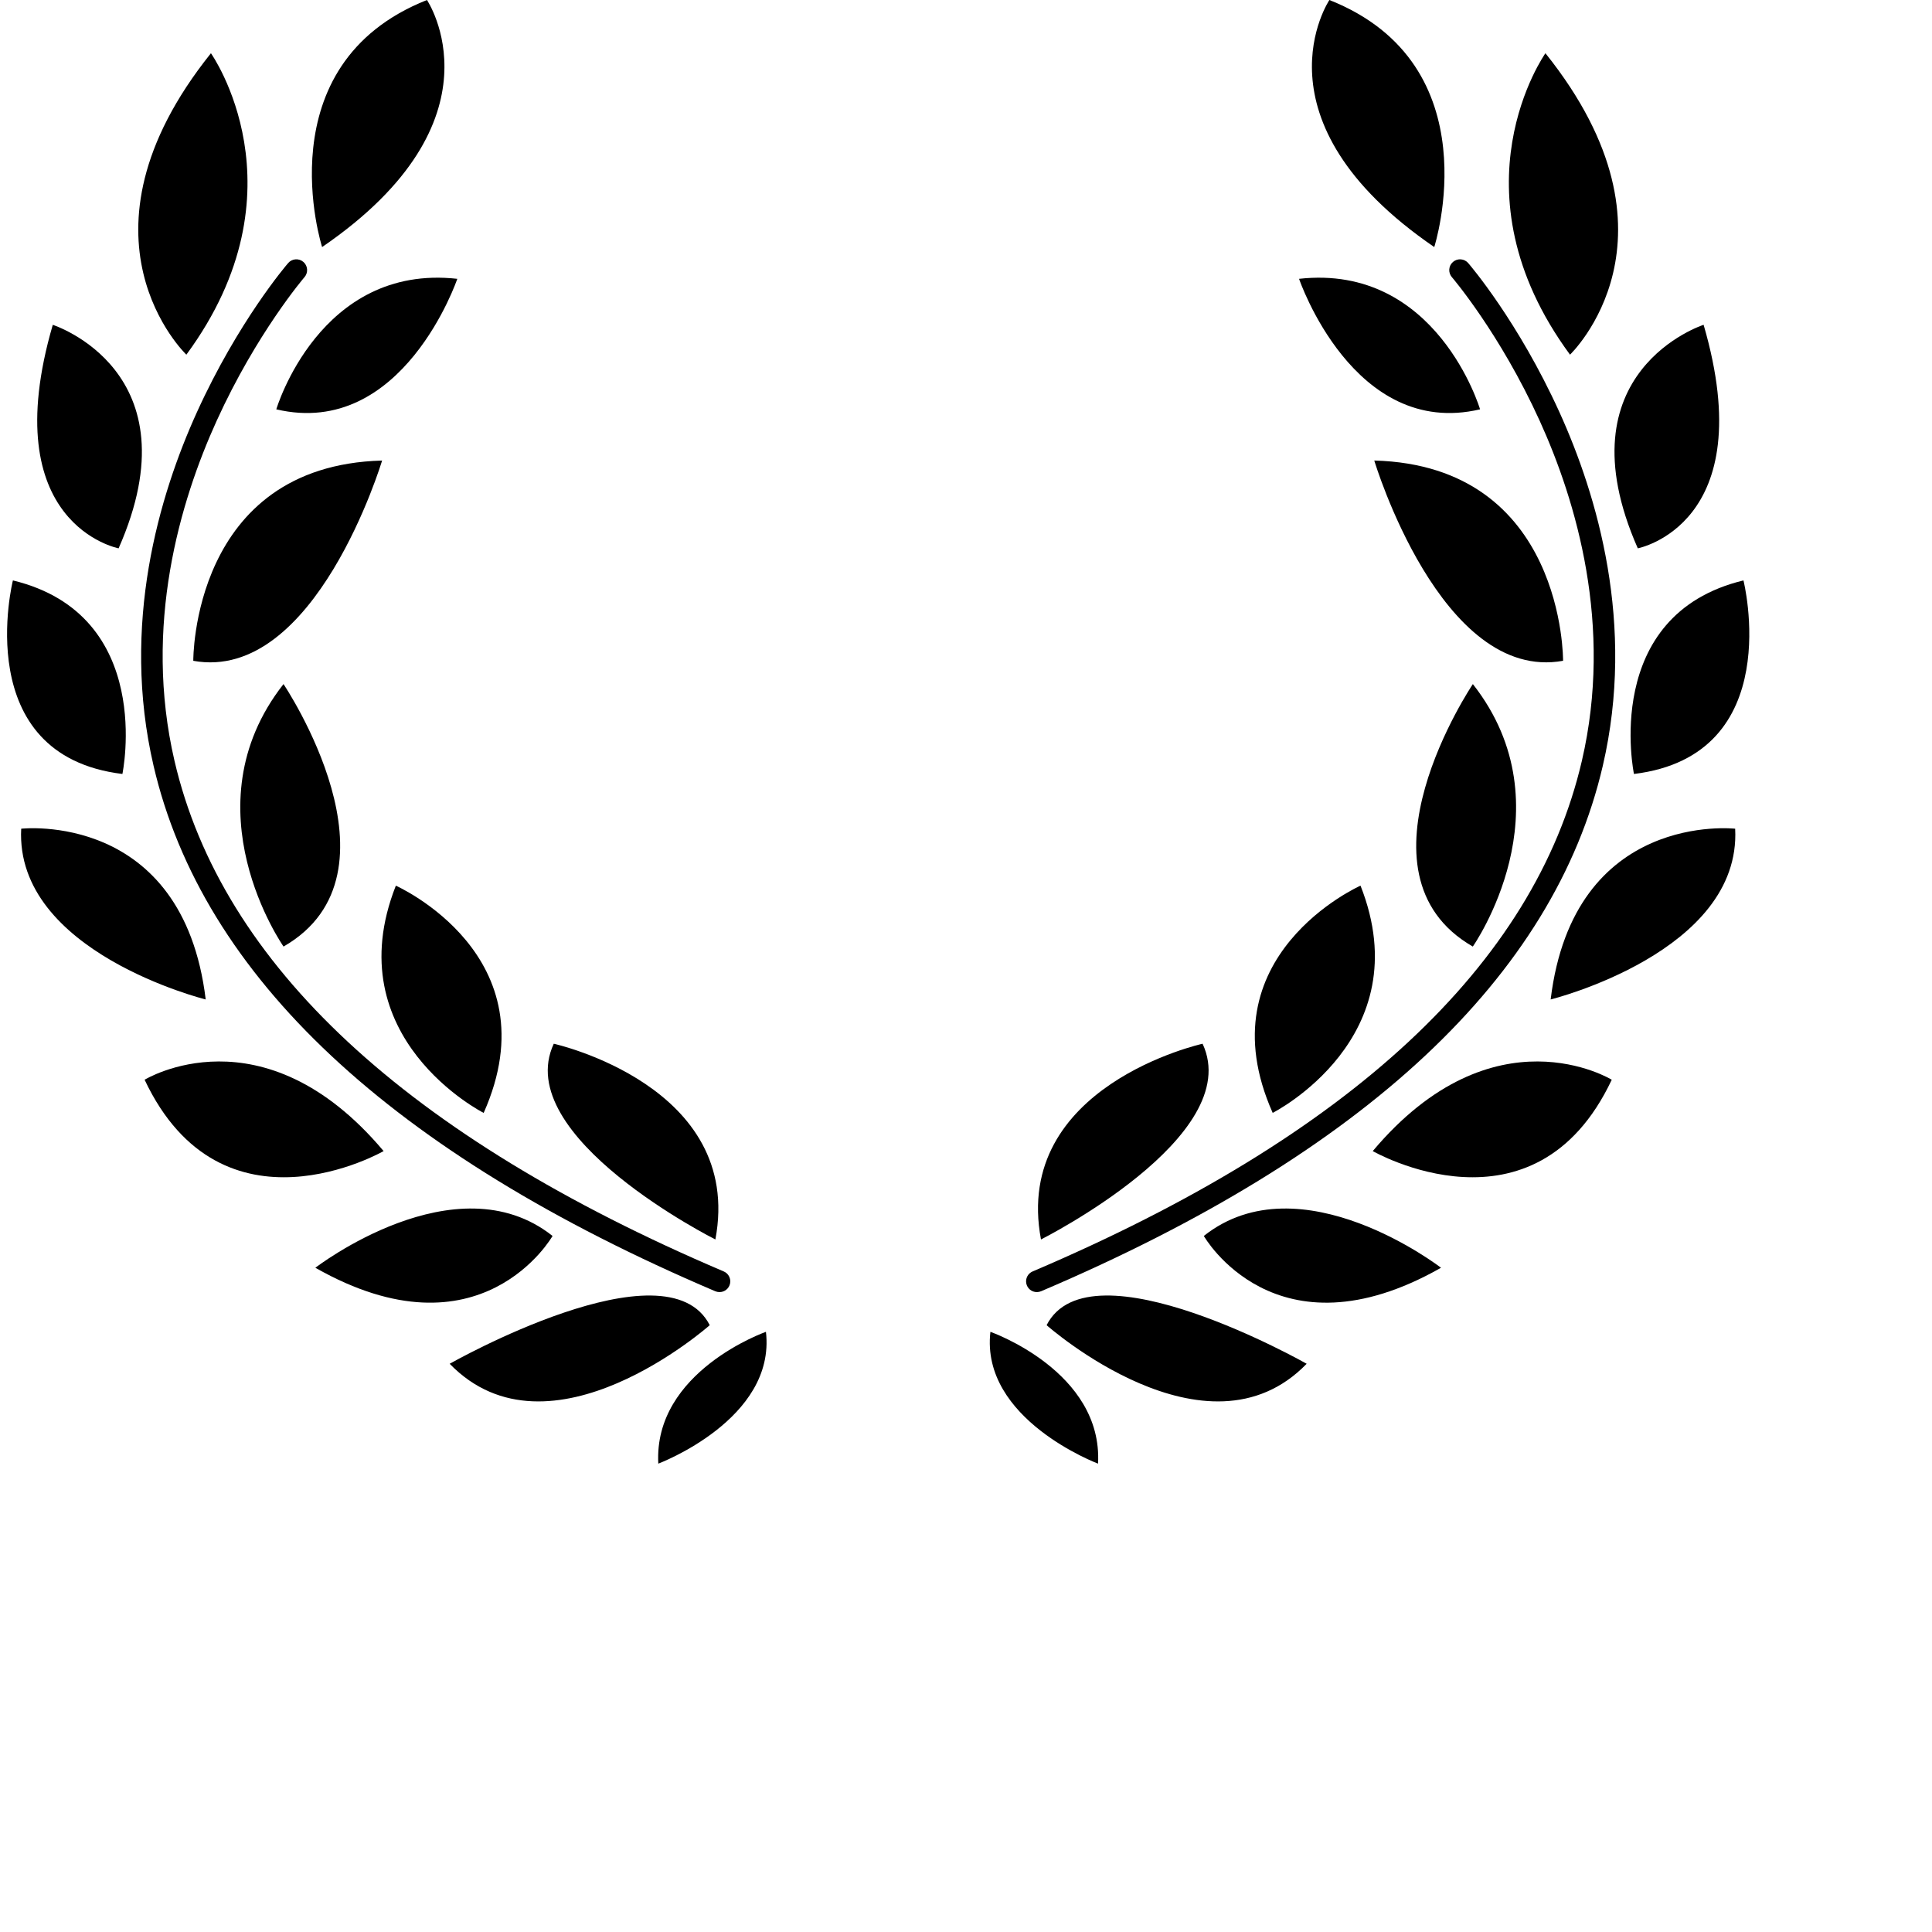
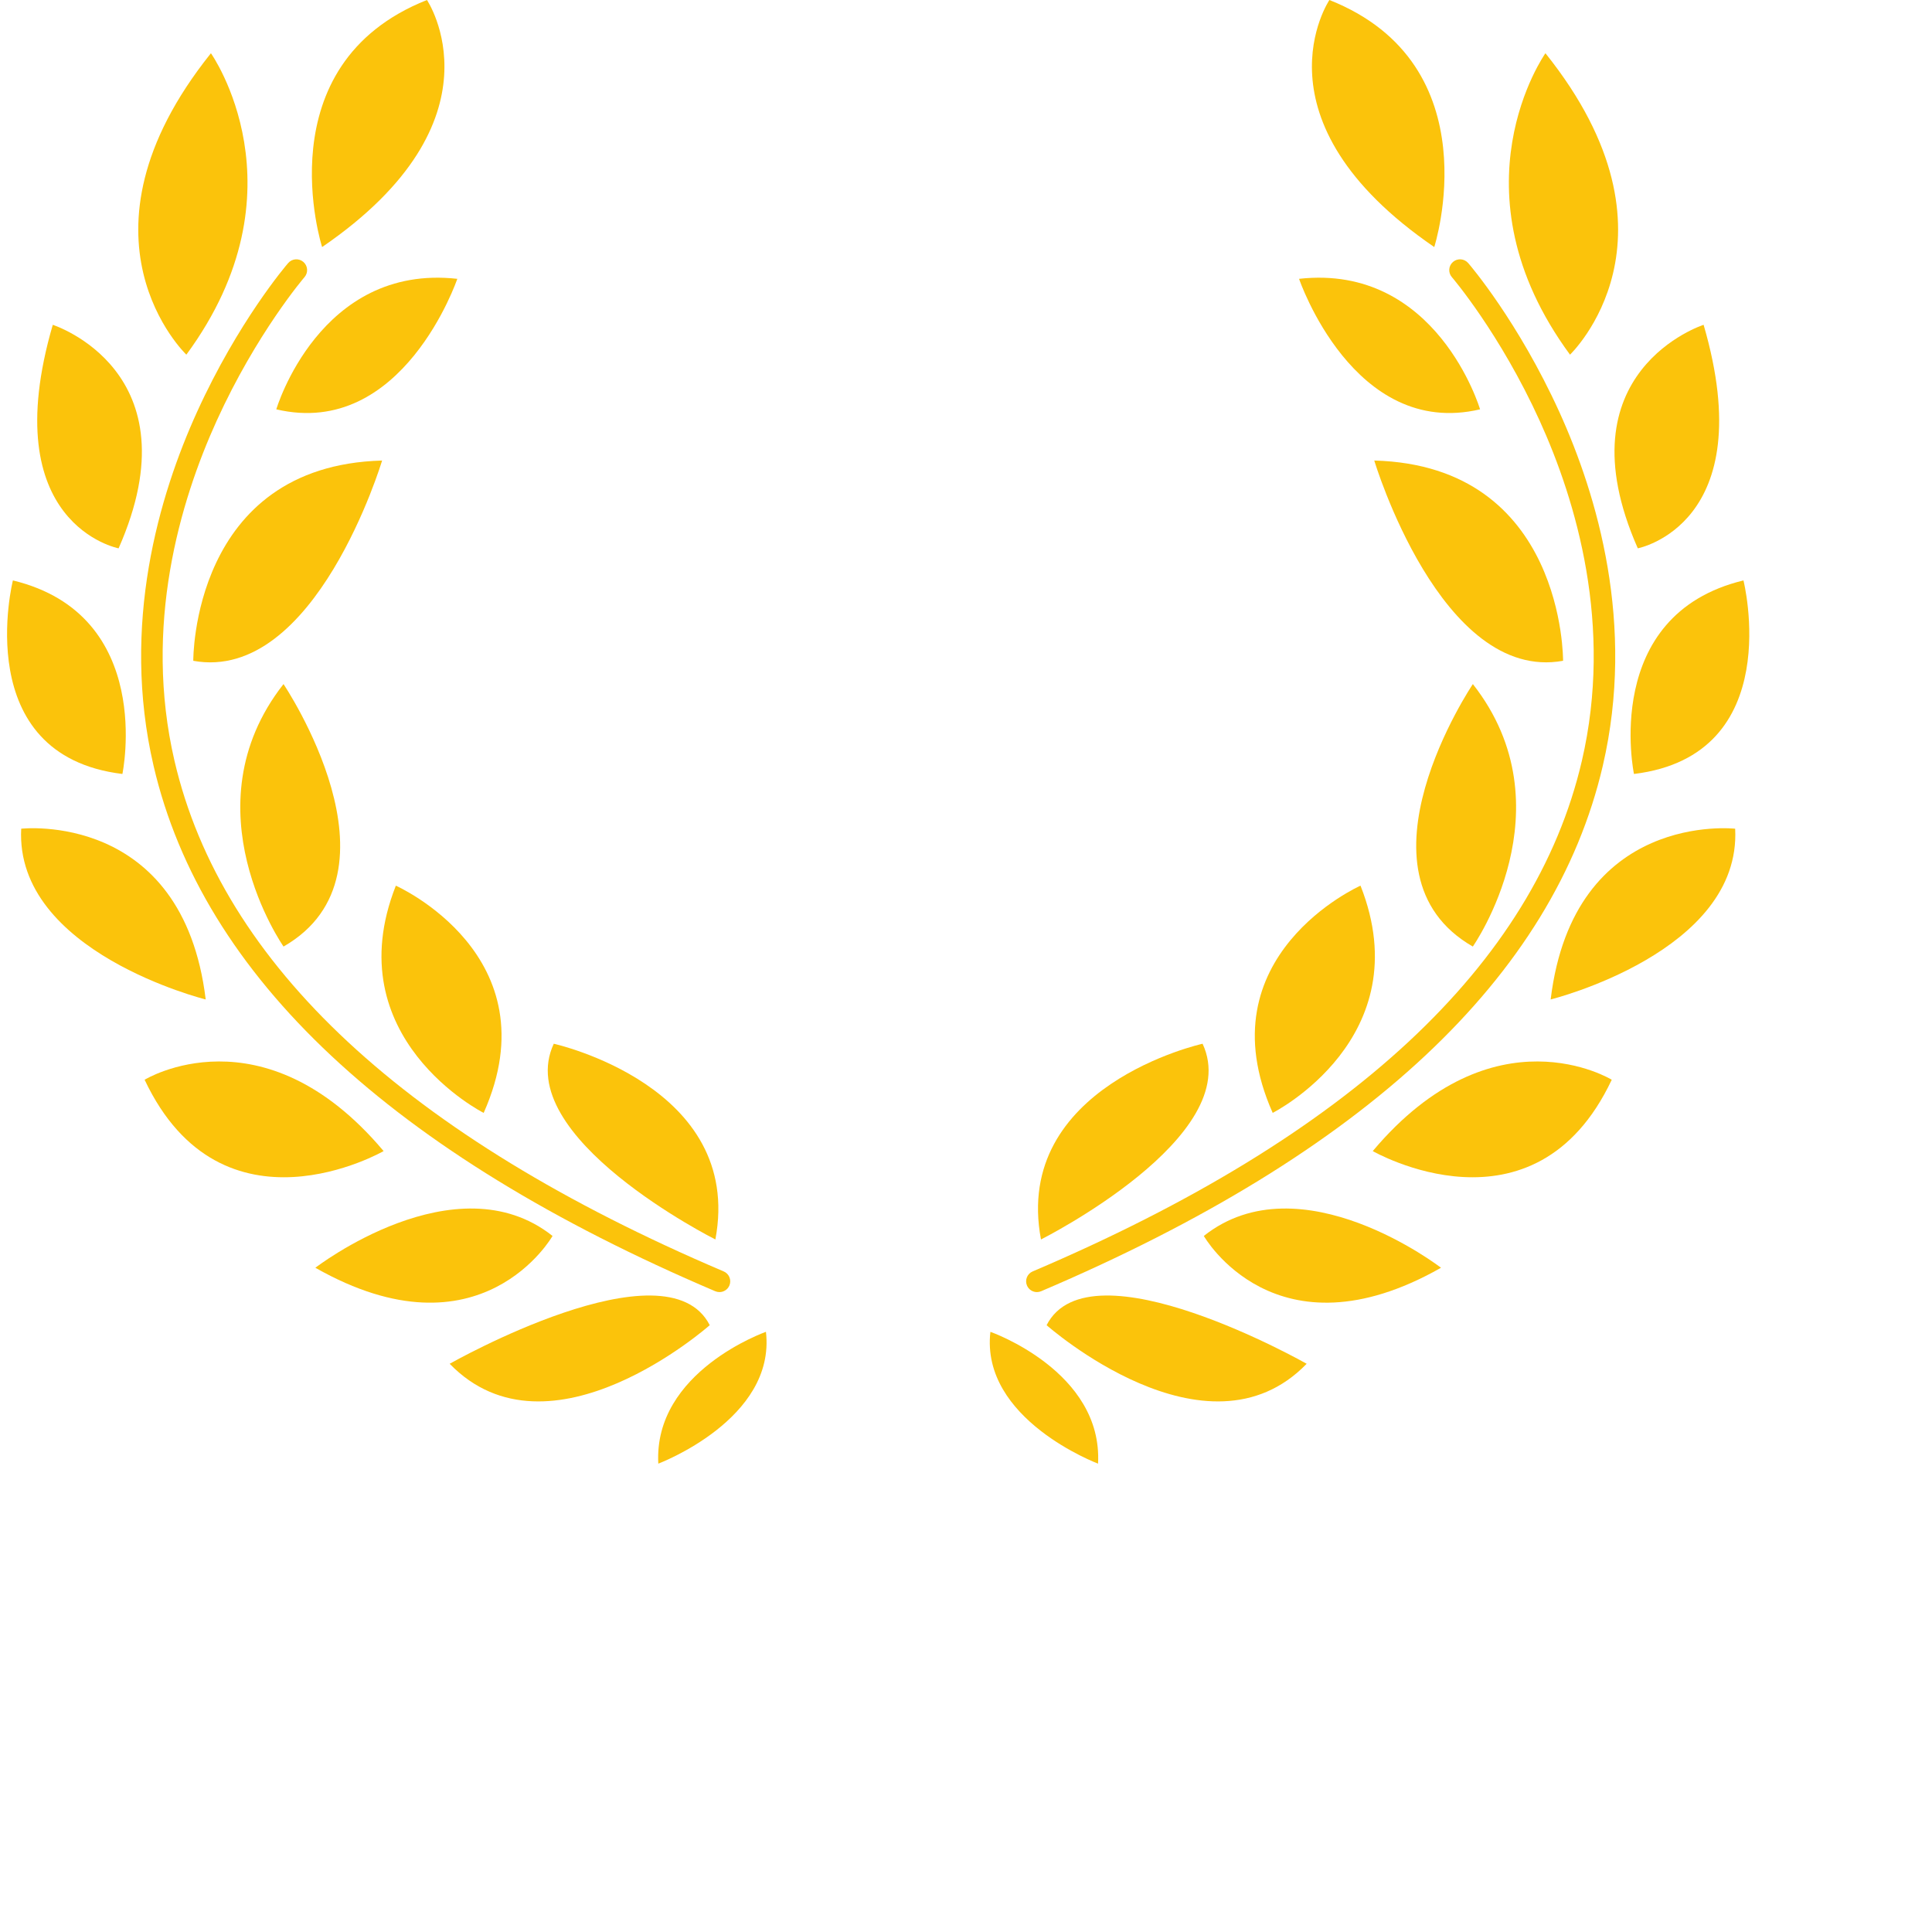
- <svg xmlns="http://www.w3.org/2000/svg" class="fill-current" viewBox="0 0 220 220">
-   <path d="M156.317 131.076c13.788-16.383 27.216-8.124 27.216-8.124-8.826 18.705-27.216 8.124-27.216 8.124" />
-   <path d="M118.074 147.133a1.225 1.225 0 0 1-.483-2.354c36.102-15.372 57.14-34.931 62.538-58.136 3.581-15.403-.636-29.56-4.8-38.724-4.527-9.96-9.95-16.302-10.005-16.364a1.225 1.225 0 0 1 .131-1.729 1.226 1.226 0 0 1 1.731.129c.233.266 5.704 6.676 10.376 16.95 4.324 9.51 8.69 24.219 4.952 40.293-5.581 24.009-27.1 44.142-63.962 59.838a1.3 1.3 0 0 1-.478.097M151.381 0c18.619 7.381 11.94 28.133 11.94 28.133C142.186 13.655 151.381 0 151.381 0m24.6 6.062c16.814 20.995 2.798 34.324 2.798 34.324-13.819-18.781-2.798-34.324-2.798-34.324" />
-   <path d="M147.926 31.75c15.693-1.748 20.612 14.862 20.612 14.862-14.414 3.393-20.612-14.862-20.612-14.862m46.067 5.236c6.631 22.757-7.495 25.452-7.495 25.452-8.915-20.188 7.495-25.452 7.495-25.452M156.49 52.44c21.7.591 21.5 22.805 21.5 22.805-13.911 2.524-21.5-22.805-21.5-22.805m11.227 25.458c11.076 14.114-.005 29.888-.005 29.888-14.507-8.346.005-29.888.005-29.888m-12.793 22.952c6.847 17.357-10 25.876-10 25.876-7.965-17.902 10-25.876 10-25.876m-36.386 40.29c-3.29-17.497 18.402-22.288 18.402-22.288 4.936 10.567-18.402 22.288-18.402 22.288m67.524-53.007c17.478-2.128 12.469-22.04 12.469-22.04-16.269 3.938-12.469 22.04-12.469 22.04m-9.486 25.677c2.614-21.548 21.01-19.443 21.01-19.443.728 14.059-21.01 19.443-21.01 19.443m-12.486 30.552c-18.866 10.719-27.009-3.622-27.009-3.622 11.009-8.735 27.009 3.622 27.009 3.622m-15.297 10.933c-11.391 11.757-29.614-4.395-29.614-4.395 4.914-9.631 29.614 4.395 29.614 4.395m-36.014-3.638s12.823 4.493 12.257 15.01c0 0-13.412-5.034-12.257-15.01m-96.312-28.705s13.428-8.259 27.216 8.124c0 0-18.39 10.581-27.216-8.124" />
-   <path d="M81.926 147.133a1.225 1.225 0 0 0 .483-2.354c-36.104-15.372-57.142-34.931-62.538-58.136-3.58-15.403.636-29.56 4.8-38.724 4.527-9.96 9.95-16.302 10.005-16.364a1.226 1.226 0 0 0-.13-1.729 1.226 1.226 0 0 0-1.732.129c-.233.266-5.704 6.676-10.376 16.95-4.324 9.51-8.69 24.219-4.952 40.293 5.58 24.009 27.1 44.142 63.962 59.838.152.064.319.097.478.097m-45.247-119S29.998 7.38 48.619 0c0 0 9.195 13.655-11.94 28.133M21.221 40.386S7.205 27.057 24.02 6.062c0 0 11.022 15.543-2.798 34.324" />
-   <path d="M31.462 46.612S36.38 30 52.074 31.75c0 0-6.198 18.255-20.612 14.862M13.505 62.44S-.624 59.744 6.01 36.989c0 0 16.407 5.262 7.495 25.453m8.505 12.806s-.2-22.215 21.5-22.805c0 0-7.589 25.326-21.5 22.805m10.278 32.538s-11.08-15.774-.005-29.888c0 0 14.512 21.543.005 29.888m22.788 18.943s-16.847-8.519-10-25.877c0 0 17.965 7.972 10 25.877m7.984-7.877s21.69 4.793 18.402 22.288c0 0-23.338-11.721-18.403-22.288M1.47 66.093s-5.01 19.912 12.468 22.04c0 0 3.8-18.102-12.469-22.04m.945 28.274s18.398-2.105 21.01 19.443c0 0-21.738-5.384-21.01-19.443M62.92 140.74s-8.144 14.339-27.01 3.622c0 0 16-12.357 27.01-3.622m17.9 10.16s-18.222 16.152-29.615 4.395c0 0 24.702-14.026 29.614-4.395m-5.857 15.767c-.564-10.517 12.257-15.01 12.257-15.01 1.157 9.976-12.257 15.01-12.257 15.01" />
+ <svg xmlns="http://www.w3.org/2000/svg" viewBox="0 0 220 220" fill="#FBC30B">
+   <g>
+     <path d="M156.317 131.076C170.105 114.693 183.533 122.952 183.533 122.952C174.707 141.657 156.317 131.076 156.317 131.076Z" fill="#FBC30B" />
+     <path d="M118.074 147.133C117.598 147.133 117.143 146.85 116.945 146.388C116.679 145.764 116.969 145.043 117.591 144.779C153.693 129.407 174.731 109.848 180.129 86.643C183.71 71.24 179.493 57.083 175.329 47.919C170.802 37.959 165.379 31.617 165.324 31.555C164.883 31.043 164.94 30.269 165.455 29.826C165.969 29.383 166.741 29.441 167.186 29.955C167.419 30.221 172.89 36.631 177.562 46.905C181.886 56.414 186.252 71.124 182.514 87.198C176.933 111.207 155.414 131.34 118.552 147.036C118.4 147.1 118.233 147.133 118.074 147.133Z" fill="#FBC30B" />
+     <path d="M151.381 0C170 7.381 163.321 28.133 163.321 28.133C142.186 13.655 151.381 0 151.381 0Z" fill="#FBC30B" />
+     <path d="M175.981 6.062C192.795 27.057 178.779 40.386 178.779 40.386C164.96 21.605 175.981 6.062 175.981 6.062Z" fill="#FBC30B" />
+     <path d="M147.926 31.75C163.619 30.002 168.538 46.612 168.538 46.612C154.124 50.005 147.926 31.75 147.926 31.75Z" fill="#FBC30B" />
+     <path d="M193.993 36.986C200.624 59.743 186.498 62.438 186.498 62.438C177.583 42.25 193.993 36.986 193.993 36.986Z" fill="#FBC30B" />
+     <path d="M156.49 52.441C178.19 53.031 177.99 75.245 177.99 75.245C164.079 77.769 156.49 52.441 156.49 52.441Z" fill="#FBC30B" />
+     <path d="M167.717 77.898C178.793 92.012 167.712 107.786 167.712 107.786C153.205 99.441 167.717 77.898 167.717 77.898Z" fill="#FBC30B" />
+     <path d="M154.924 100.85C161.771 118.207 144.924 126.726 144.924 126.726C136.959 108.824 154.924 100.85 154.924 100.85Z" fill="#FBC30B" />
+     <path d="M118.538 141.14C115.248 123.643 136.94 118.852 136.94 118.852C141.876 129.419 118.538 141.14 118.538 141.14Z" fill="#FBC30B" />
+     <path d="M186.062 88.133C203.54 86.005 198.531 66.093 198.531 66.093C182.262 70.031 186.062 88.133 186.062 88.133Z" fill="#FBC30B" />
+     <path d="M176.576 113.81C179.19 92.262 197.586 94.367 197.586 94.367C198.314 108.426 176.576 113.81 176.576 113.81Z" fill="#FBC30B" />
+     <path d="M164.09 144.362C145.224 155.081 137.081 140.74 137.081 140.74C148.09 132.005 164.09 144.362 164.09 144.362Z" fill="#FBC30B" />
+     <path d="M148.793 155.295C137.402 167.052 119.179 150.9 119.179 150.9C124.093 141.269 148.793 155.295 148.793 155.295Z" fill="#FBC30B" />
+     <path d="M112.779 151.657C112.779 151.657 125.602 156.15 125.036 166.667C125.036 166.667 111.624 161.633 112.779 151.657Z" fill="#FBC30B" />
+     <path d="M16.467 122.952C16.467 122.952 29.895 114.693 43.683 131.076C43.683 131.076 25.293 141.657 16.467 122.952Z" fill="#FBC30B" />
+     <path d="M81.926 147.133C82.402 147.133 82.857 146.85 83.055 146.388C83.321 145.764 83.031 145.043 82.409 144.779C46.305 129.407 25.267 109.848 19.871 86.643C16.291 71.24 20.507 57.083 24.671 47.919C29.198 37.959 34.621 31.617 34.676 31.555C35.117 31.043 35.059 30.269 34.545 29.826C34.031 29.383 33.26 29.441 32.814 29.955C32.581 30.221 27.11 36.631 22.438 46.905C18.114 56.414 13.748 71.124 17.486 87.198C23.067 111.207 44.586 131.34 81.448 147.036C81.6 147.1 81.767 147.133 81.926 147.133Z" fill="#FBC30B" />
+     <path d="M36.679 28.133C36.679 28.133 29.998 7.379 48.619 0C48.619 0 57.814 13.655 36.679 28.133Z" fill="#FBC30B" />
+     <path d="M21.221 40.386C21.221 40.386 7.205 27.057 24.019 6.062C24.019 6.062 35.041 21.605 21.221 40.386Z" fill="#FBC30B" />
+     <path d="M31.462 46.612C31.462 46.612 36.381 30 52.074 31.75C52.074 31.75 45.876 50.005 31.462 46.612Z" fill="#FBC30B" />
+     <path d="M13.505 62.441C13.505 62.441 -0.624 59.743 6.01 36.988C6.01 36.988 22.417 42.25 13.505 62.441Z" fill="#FBC30B" />
+     <path d="M22.009 75.248C22.009 75.248 21.809 53.033 43.51 52.443C43.51 52.443 35.921 77.769 22.009 75.248Z" fill="#FBC30B" />
+     <path d="M32.288 107.786C32.288 107.786 21.207 92.012 32.283 77.898C32.283 77.898 46.795 99.441 32.288 107.786Z" fill="#FBC30B" />
+     <path d="M55.076 126.729C55.076 126.729 38.229 118.21 45.076 100.852C45.076 100.852 63.041 108.824 55.076 126.729Z" fill="#FBC30B" />
+     <path d="M63.059 118.852C63.059 118.852 84.75 123.645 81.462 141.14C81.462 141.14 58.124 129.419 63.059 118.852Z" fill="#FBC30B" />
+     <path d="M1.469 66.093C1.469 66.093 -3.54 86.005 13.938 88.133C13.938 88.133 17.738 70.031 1.469 66.093Z" fill="#FBC30B" />
+     <path d="M2.414 94.367C2.414 94.367 20.812 92.262 23.424 113.81C23.424 113.81 1.686 108.426 2.414 94.367Z" fill="#FBC30B" />
+     <path d="M62.919 140.74C62.919 140.74 54.776 155.079 35.91 144.362C35.91 144.362 51.91 132.005 62.919 140.74Z" fill="#FBC30B" />
+     <path d="M80.819 150.9C80.819 150.9 62.598 167.052 51.205 155.295C51.205 155.295 75.907 141.269 80.819 150.9Z" fill="#FBC30B" />
+     <path d="M74.962 166.667C74.398 156.15 87.219 151.657 87.219 151.657C88.376 161.633 74.962 166.667 74.962 166.667Z" fill="#FBC30B" />
+   </g>
</svg>
